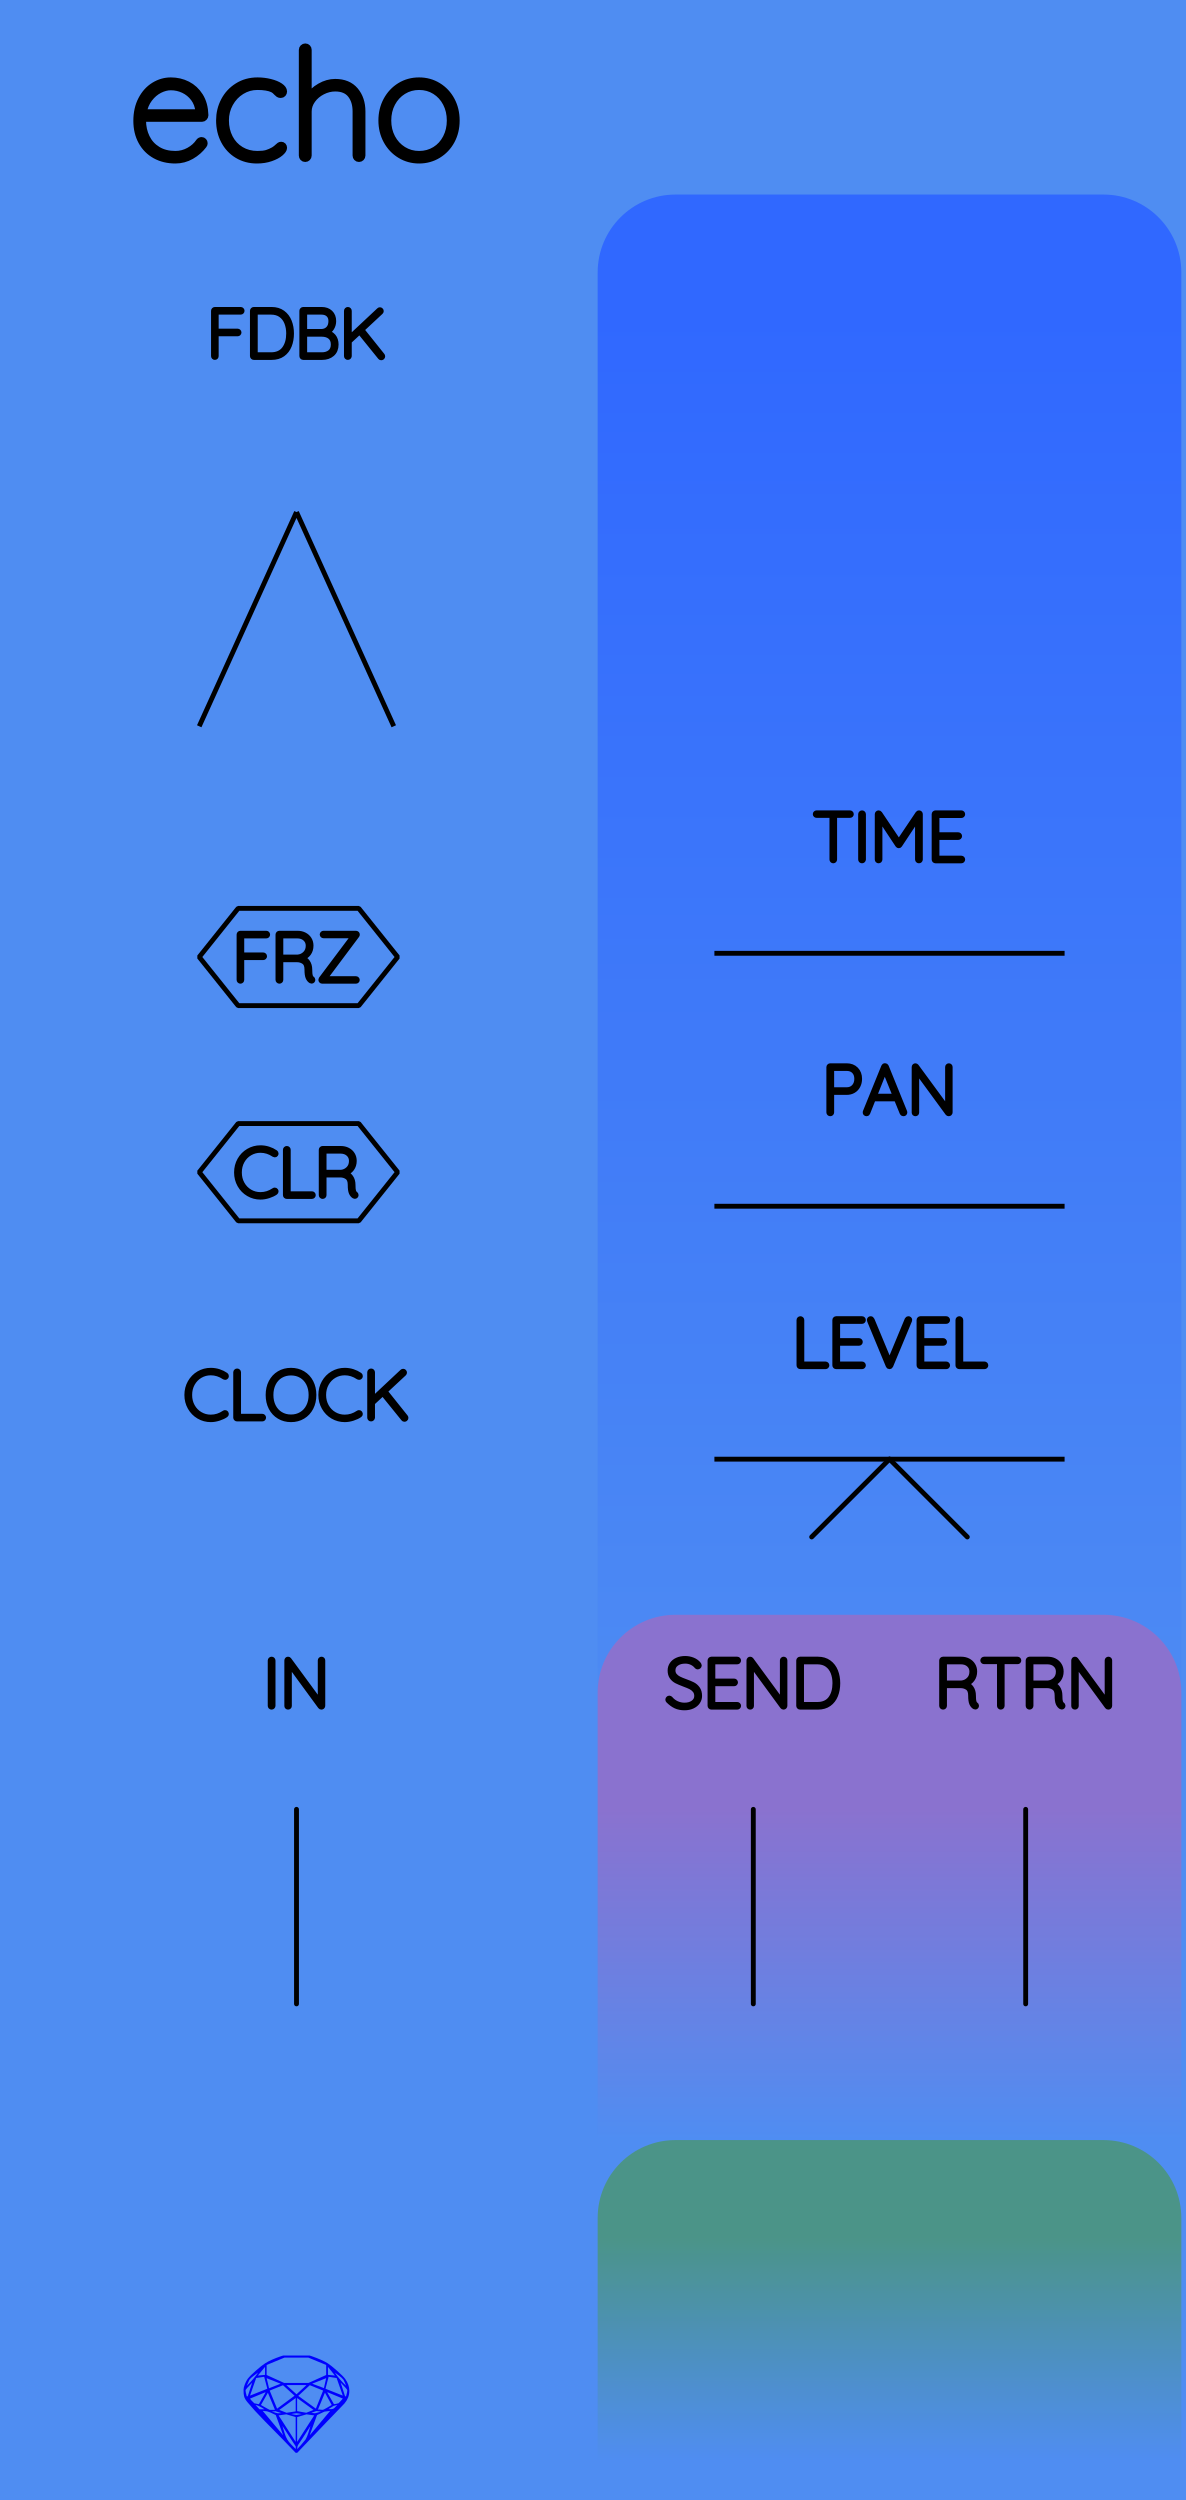
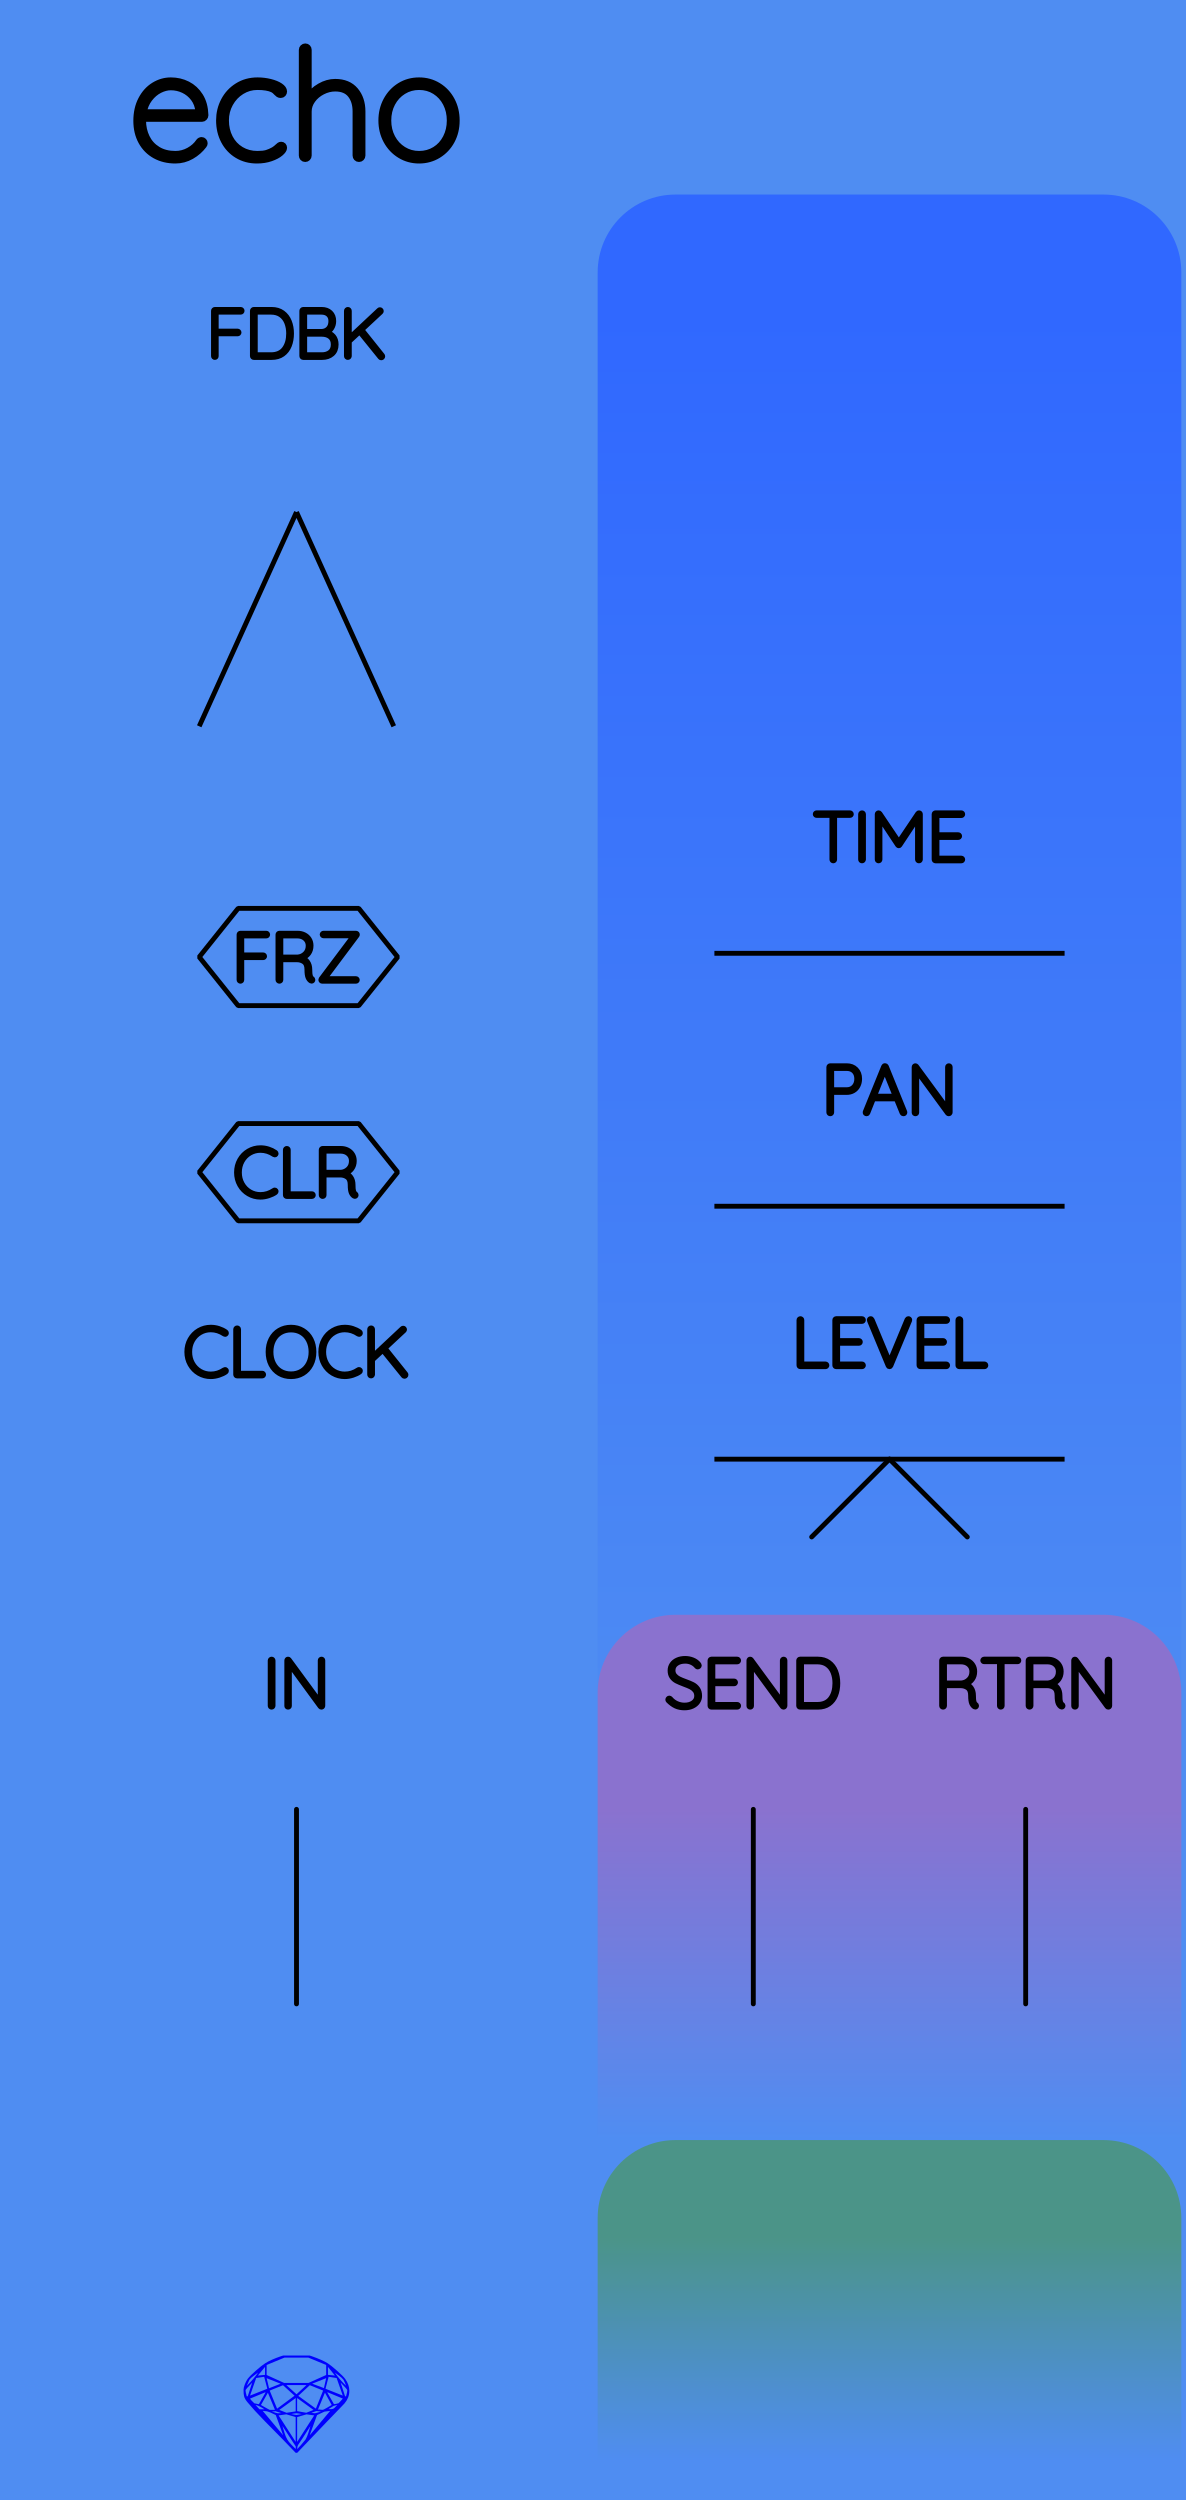
<svg xmlns="http://www.w3.org/2000/svg" width="60.96mm" height="128.50mm" viewBox="0 0 60.96 128.50">
  <g id="PanelLayer">
    <defs>
      <linearGradient id="gradient_controls" x1="0" y1="16" x2="0" y2="93" gradientUnits="userSpaceOnUse">
        <stop style="stop-color:#3068ff;stop-opacity:1;" offset="0" />
        <stop style="stop-color:#4f8df2;stop-opacity:1;" offset="1" />
      </linearGradient>
      <linearGradient id="gradient_send_return" x1="0" y1="93" x2="0" y2="110" gradientUnits="userSpaceOnUse">
        <stop style="stop-color:#8a72cf;stop-opacity:1;" offset="0" />
        <stop style="stop-color:#4f8df2;stop-opacity:1;" offset="1" />
      </linearGradient>
      <linearGradient id="gradient_env" x1="0" y1="115" x2="0" y2="126.5" gradientUnits="userSpaceOnUse">
        <stop style="stop-color:#4b9488;stop-opacity:1;" offset="0" />
        <stop style="stop-color:#4f8df2;stop-opacity:1;" offset="1" />
      </linearGradient>
    </defs>
    <rect id="border_rect" width="60.96" height="128.5" x="0" y="0" style="display:inline;fill:#4f8df2;fill-opacity:1;stroke:none;" />
    <path id="controls_art" d="M 30.72,93.00 L 30.72,14.00 A 4 4 0 0 1 34.72 10 L 56.72,10.00 A 4 4 0 0 1 60.72 14 L 60.72,10.00 L 60.72,93.00 z" style="fill:url(#gradient_controls);fill-opacity:1;stroke-width:0;" />
    <path id="send_return_art" d="M 30.72,110.00 L 30.72,87.00 A 4 4 0 0 1 34.72 83 L 56.72,83.00 A 4 4 0 0 1 60.72 87 L 60.72,83.00 L 60.72,110.00 z" style="fill:url(#gradient_send_return);fill-opacity:1;stroke-width:0;" />
    <path id="env_art" d="M 30.72,126.50 L 30.72,114.00 A 4 4 0 0 1 34.72 110 L 56.72,110.00 A 4 4 0 0 1 60.72 114 L 60.72,110.00 L 60.72,126.50 z" style="fill:url(#gradient_env);fill-opacity:1;stroke-width:0;" />
    <path id="model_name" d="M10.498 7.36Q10.498 7.414 10.467 7.453Q10.211 7.794 9.831 8.012Q9.45 8.229 9.016 8.229Q8.434 8.229 7.983 7.981Q7.533 7.732 7.281 7.274Q7.029 6.816 7.029 6.211Q7.029 5.59 7.273 5.121Q7.518 4.651 7.921 4.403Q8.325 4.154 8.783 4.154Q9.241 4.154 9.633 4.352Q10.024 4.55 10.273 4.946Q10.521 5.342 10.537 5.924Q10.537 5.986 10.49 6.036Q10.444 6.087 10.382 6.087H7.331V6.188Q7.331 6.669 7.525 7.069Q7.719 7.468 8.1 7.701Q8.48 7.934 9.016 7.934Q9.388 7.934 9.718 7.752Q10.048 7.569 10.234 7.29Q10.288 7.22 10.366 7.22Q10.42 7.22 10.459 7.263Q10.498 7.305 10.498 7.36ZM7.362 5.792H10.219V5.722Q10.18 5.326 9.966 5.043Q9.753 4.76 9.439 4.612Q9.124 4.465 8.783 4.465Q8.496 4.465 8.197 4.616Q7.898 4.767 7.669 5.066Q7.44 5.365 7.362 5.792ZM14.58 4.705Q14.58 4.767 14.538 4.814Q14.495 4.861 14.433 4.861Q14.363 4.861 14.328 4.837Q14.293 4.814 14.231 4.752Q14.13 4.635 14.021 4.581Q13.742 4.449 13.23 4.449Q12.787 4.449 12.411 4.682Q12.035 4.915 11.813 5.315Q11.592 5.714 11.592 6.188Q11.592 6.684 11.798 7.084Q12.004 7.484 12.38 7.709Q12.756 7.934 13.23 7.934Q13.54 7.934 13.719 7.88Q13.897 7.825 14.076 7.724Q14.2 7.647 14.293 7.554Q14.332 7.515 14.371 7.488Q14.41 7.461 14.448 7.461Q14.511 7.461 14.545 7.499Q14.58 7.538 14.58 7.6Q14.58 7.709 14.402 7.86Q14.223 8.012 13.909 8.12Q13.595 8.229 13.207 8.229Q12.648 8.229 12.209 7.965Q11.771 7.701 11.526 7.235Q11.282 6.77 11.282 6.188Q11.282 5.644 11.526 5.179Q11.771 4.713 12.217 4.434Q12.663 4.154 13.238 4.154Q13.571 4.154 13.886 4.232Q14.2 4.31 14.39 4.438Q14.58 4.566 14.58 4.705ZM18.608 5.73V7.996Q18.608 8.058 18.562 8.105Q18.515 8.151 18.453 8.151Q18.383 8.151 18.341 8.105Q18.298 8.058 18.298 7.996V5.73Q18.298 5.194 18.034 4.861Q17.77 4.527 17.227 4.527Q16.893 4.527 16.571 4.69Q16.249 4.853 16.047 5.132Q15.845 5.412 15.845 5.73V7.996Q15.845 8.058 15.799 8.105Q15.752 8.151 15.69 8.151Q15.62 8.151 15.578 8.105Q15.535 8.058 15.535 7.996V2.563Q15.535 2.501 15.582 2.455Q15.628 2.408 15.69 2.408Q15.76 2.408 15.803 2.455Q15.845 2.501 15.845 2.563V5.016Q16.063 4.674 16.447 4.453Q16.831 4.232 17.227 4.232Q17.894 4.232 18.251 4.655Q18.608 5.078 18.608 5.73ZM21.542 8.229Q21.006 8.229 20.568 7.961Q20.13 7.693 19.877 7.228Q19.625 6.762 19.625 6.195Q19.625 5.621 19.877 5.155Q20.13 4.69 20.564 4.422Q20.999 4.154 21.542 4.154Q22.078 4.154 22.516 4.422Q22.954 4.69 23.203 5.155Q23.451 5.621 23.451 6.195Q23.451 6.77 23.203 7.232Q22.954 7.693 22.516 7.961Q22.078 8.229 21.542 8.229ZM21.542 4.449Q21.092 4.449 20.723 4.678Q20.355 4.907 20.145 5.303Q19.936 5.699 19.936 6.195Q19.936 6.684 20.145 7.08Q20.355 7.476 20.723 7.705Q21.092 7.934 21.542 7.934Q22 7.934 22.365 7.709Q22.73 7.484 22.935 7.084Q23.141 6.684 23.141 6.195Q23.141 5.699 22.935 5.303Q22.73 4.907 22.365 4.678Q22 4.449 21.542 4.449Z" style="display:inline;stroke:#000000;stroke-width:0.35;stroke-linecap:round;stroke-linejoin:bevel" />
    <path id="sapphire_gemstone" d="m 17.955,122.900 q 0,0.342 -0.243,0.631 -0.044,0.052 -0.204,0.215 -0.187,0.19 -0.785,0.813 l -1.444,1.513 q -0.019,0.003 -0.044,0.003 -0.028,0 -0.041,-0.003 -0.083,-0.083 -0.648,-0.675 -0.469,-0.474 -0.934,-0.948 -0.557,-0.568 -0.898,-0.981 -0.132,-0.16 -0.168,-0.298 -0.028,-0.102 -0.028,-0.342 0,-0.11 0.072,-0.289 0.066,-0.165 0.141,-0.265 0.119,-0.157 0.422,-0.424 0.284,-0.251 0.474,-0.375 0.273,-0.179 0.819,-0.367 0.096,-0.033 0.11,-0.033 h 1.361 q 0.011,0 0.105,0.033 0.568,0.201 0.824,0.367 0.165,0.105 0.474,0.378 0.322,0.284 0.422,0.422 0.215,0.295 0.215,0.626 z m -0.168,-0.273 q -0.033,-0.107 -0.135,-0.309 -0.072,-0.094 -0.209,-0.198 -0.119,-0.085 -0.234,-0.171 0.245,0.364 0.579,0.678 z m -0.573,-0.524 -0.358,-0.446 v 0.411 z m 0.637,0.758 q 0,-0.052 -0.342,-0.394 l 0.229,0.703 h 0.05 q 0.063,-0.218 0.063,-0.309 z m -0.232,0.273 -0.317,-0.904 -0.411,-0.063 -0.16,0.615 z m 0.003,0.154 -0.772,-0.32 h -0.03 l 0.345,0.606 q 0.08,-0.003 0.234,-0.047 0.025,-0.014 0.223,-0.24 z m -0.857,-1.05 -0.719,0.284 0.604,0.226 z m 0,-0.163 v -0.515 l -0.918,-0.38 h -1.224 l -0.918,0.38 v 0.515 l 0.898,0.408 h 1.254 z m 0.573,1.538 q -0.069,0.011 -0.198,0.052 -0.085,0.055 -0.259,0.163 0.019,0 0.063,0.003 0.041,0 0.063,0 0.119,0 0.19,-0.069 0.072,-0.072 0.141,-0.149 z m -0.289,0.003 -0.347,-0.631 -0.364,0.879 q 0.025,-0.017 0.066,-0.017 0.03,0 0.085,0.011 0.058,0.008 0.088,0.008 0.05,0 0.229,-0.107 0.229,-0.138 0.243,-0.143 z m -0.441,-0.741 -0.684,-0.276 -0.593,0.548 0.904,0.656 z m -0.854,-0.284 h -1.036 l 0.524,0.474 z m 0.75,1.367 q -0.229,-0.03 -0.229,-0.03 -0.036,0 -0.273,0.094 l 0.19,0.019 q 0.011,0 0.311,-0.083 z m -0.389,-0.088 -0.843,-0.612 v 0.675 l 0.471,0.083 z m 0.854,0.05 q -0.099,0.006 -0.295,0.039 -0.011,0.003 -0.378,0.176 -0.13,0.347 -0.38,1.042 z m -2.544,-1.397 -0.719,-0.284 0.124,0.518 z m -0.802,-0.455 v -0.411 l -0.367,0.446 z m 1.516,1.072 -0.593,-0.54 -0.684,0.276 0.38,0.929 z m 0.369,0.943 q -0.033,-0.003 -0.135,-0.025 -0.085,-0.017 -0.138,-0.017 -0.052,0 -0.138,0.017 -0.102,0.022 -0.135,0.025 0.265,0.047 0.273,0.047 0.008,0 0.273,-0.047 z m -0.309,-0.138 v -0.686 l -0.843,0.612 0.372,0.146 z m 0.951,0.207 -0.397,-0.055 -0.48,0.141 v 1.276 z m -2.888,-2.202 q -0.119,0.085 -0.234,0.174 -0.146,0.107 -0.209,0.196 -0.044,0.105 -0.135,0.314 0.369,-0.364 0.579,-0.684 z m 0.477,0.832 -0.16,-0.615 -0.411,0.063 -0.317,0.904 z m 0.394,1.083 -0.364,-0.879 -0.356,0.631 q 0.435,0.251 0.452,0.251 0.091,0 0.267,-0.003 z m 1.822,0.83 q -0.132,0.212 -0.405,0.634 -0.077,0.107 -0.22,0.328 -0.058,0.105 -0.055,0.226 0.16,-0.152 0.433,-0.496 0.077,-0.13 0.141,-0.339 0.055,-0.176 0.107,-0.353 z m -1.494,-0.661 -0.27,-0.088 -0.008,-0.011 q -0.025,0 -0.107,0.011 -0.066,0.006 -0.107,0.006 0.273,0.091 0.311,0.091 0.025,0 0.182,-0.008 z m -0.81,-1.064 h -0.03 l -0.772,0.32 q 0.066,0.097 0.223,0.24 0.077,0.014 0.234,0.047 z m -0.689,-0.502 q -0.342,0.347 -0.342,0.394 0,0.08 0.063,0.309 h 0.05 z m 2.235,3.045 v -1.276 l -0.48,-0.141 -0.397,0.055 z m -1.607,-1.676 q -0.256,-0.182 -0.458,-0.223 0.066,0.077 0.204,0.223 z m 1.61,2.045 v -0.138 l -0.684,-1.05 q 0.052,0.176 0.107,0.353 0.063,0.209 0.141,0.339 0.069,0.119 0.204,0.259 0.116,0.119 0.232,0.237 z m -0.645,-0.706 q -0.116,-0.328 -0.38,-1.042 -0.135,-0.066 -0.273,-0.13 -0.16,-0.072 -0.289,-0.072 -0.052,0 -0.11,-0.014 z" style="stroke-width:0;fill:#0000ff;stroke:#2e2114;stroke-linecap:square;stroke-opacity:1" />
    <path d="M 15.24,93.00 L 15.24,103.00 " style="stroke:#000000;stroke-width:0.25;stroke-linecap:round;stroke-linejoin:bevel;stroke-dasharray:none" fill="none" />
    <path d="M13.961 87.749Q13.926 87.749 13.906 87.728Q13.887 87.707 13.887 87.675V85.353Q13.887 85.322 13.908 85.301Q13.929 85.279 13.961 85.279Q13.993 85.279 14.014 85.301Q14.035 85.322 14.035 85.353V87.675Q14.032 87.707 14.011 87.728Q13.989 87.749 13.961 87.749ZM16.593 85.346V87.671Q16.593 87.71 16.572 87.729Q16.551 87.749 16.519 87.749Q16.483 87.749 16.462 87.721L14.875 85.551V87.689Q14.875 87.714 14.855 87.731Q14.836 87.749 14.808 87.749Q14.776 87.749 14.758 87.731Q14.741 87.714 14.741 87.689V85.35Q14.741 85.315 14.76 85.297Q14.78 85.279 14.804 85.279Q14.836 85.279 14.857 85.304L16.459 87.488V85.346Q16.459 85.318 16.478 85.299Q16.498 85.279 16.526 85.279Q16.558 85.279 16.575 85.299Q16.593 85.318 16.593 85.346Z" style="stroke:#000000;stroke-width:0.25;stroke-linecap:round;stroke-linejoin:bevel" />
    <path d="M 38.72,93.00 L 38.72,103.00 " style="stroke:#000000;stroke-width:0.25;stroke-linecap:round;stroke-linejoin:bevel;stroke-dasharray:none" fill="none" />
    <path d="M34.346 87.414Q34.324 87.392 34.324 87.361Q34.324 87.333 34.349 87.306Q34.374 87.28 34.402 87.28Q34.434 87.28 34.462 87.311Q34.6 87.474 34.788 87.558Q34.977 87.643 35.185 87.643Q35.457 87.643 35.633 87.513Q35.81 87.382 35.81 87.167Q35.806 86.997 35.718 86.888Q35.63 86.779 35.501 86.713Q35.372 86.648 35.15 86.567Q34.907 86.475 34.771 86.405Q34.635 86.334 34.538 86.204Q34.441 86.073 34.441 85.862Q34.441 85.689 34.536 85.547Q34.631 85.406 34.808 85.325Q34.984 85.244 35.217 85.244Q35.425 85.244 35.612 85.32Q35.799 85.396 35.908 85.533Q35.944 85.583 35.944 85.608Q35.944 85.636 35.917 85.659Q35.891 85.682 35.859 85.682Q35.831 85.682 35.813 85.66Q35.714 85.533 35.559 85.459Q35.404 85.385 35.217 85.385Q34.949 85.385 34.771 85.512Q34.593 85.639 34.593 85.858Q34.593 86.01 34.679 86.115Q34.765 86.221 34.896 86.287Q35.026 86.352 35.22 86.422Q35.467 86.511 35.612 86.585Q35.757 86.659 35.859 86.8Q35.961 86.941 35.961 87.174Q35.961 87.336 35.866 87.477Q35.771 87.618 35.593 87.701Q35.414 87.784 35.185 87.784Q34.924 87.784 34.73 87.694Q34.536 87.604 34.346 87.414ZM37.965 87.678Q37.965 87.71 37.944 87.729Q37.923 87.749 37.895 87.749H36.565Q36.536 87.749 36.515 87.728Q36.494 87.707 36.494 87.678V85.35Q36.494 85.322 36.515 85.301Q36.536 85.279 36.565 85.279H37.895Q37.923 85.279 37.944 85.301Q37.965 85.322 37.965 85.35Q37.965 85.382 37.944 85.401Q37.923 85.421 37.895 85.421H36.642V86.405H37.736Q37.764 86.405 37.785 86.426Q37.806 86.447 37.806 86.475Q37.806 86.507 37.785 86.526Q37.764 86.546 37.736 86.546H36.642V87.608H37.895Q37.923 87.608 37.944 87.629Q37.965 87.65 37.965 87.678ZM40.346 85.346V87.671Q40.346 87.71 40.325 87.729Q40.304 87.749 40.272 87.749Q40.237 87.749 40.216 87.721L38.628 85.551V87.689Q38.628 87.714 38.609 87.731Q38.59 87.749 38.561 87.749Q38.529 87.749 38.512 87.731Q38.494 87.714 38.494 87.689V85.35Q38.494 85.315 38.514 85.297Q38.533 85.279 38.558 85.279Q38.59 85.279 38.611 85.304L40.212 87.488V85.346Q40.212 85.318 40.232 85.299Q40.251 85.279 40.279 85.279Q40.311 85.279 40.329 85.299Q40.346 85.318 40.346 85.346ZM43.063 86.514Q43.063 86.863 42.952 87.142Q42.84 87.421 42.611 87.585Q42.382 87.749 42.04 87.749H41.122Q41.094 87.749 41.073 87.728Q41.052 87.707 41.052 87.678V85.35Q41.052 85.322 41.073 85.301Q41.094 85.279 41.122 85.279H42.04Q42.378 85.279 42.609 85.449Q42.84 85.618 42.952 85.898Q43.063 86.179 43.063 86.514ZM42.914 86.514Q42.914 86.214 42.818 85.966Q42.721 85.717 42.518 85.569Q42.315 85.421 42.004 85.421H41.2V87.608H42.004Q42.463 87.608 42.689 87.306Q42.914 87.004 42.914 86.514Z" style="stroke:#000000;stroke-width:0.25;stroke-linecap:round;stroke-linejoin:bevel" />
    <path d="M 52.72,93.00 L 52.72,103.00 " style="stroke:#000000;stroke-width:0.25;stroke-linecap:round;stroke-linejoin:bevel;stroke-dasharray:none" fill="none" />
    <path d="M50.196 87.675Q50.196 87.707 50.176 87.726Q50.157 87.745 50.129 87.745Q50.108 87.745 50.097 87.738Q50.002 87.685 49.945 87.56Q49.889 87.435 49.889 87.149Q49.889 86.86 49.734 86.752Q49.578 86.645 49.374 86.645H48.548V87.678Q48.548 87.707 48.527 87.728Q48.506 87.749 48.474 87.749Q48.443 87.749 48.421 87.728Q48.4 87.707 48.4 87.678V85.35Q48.4 85.322 48.421 85.301Q48.443 85.279 48.471 85.279H49.402Q49.607 85.279 49.766 85.362Q49.924 85.445 50.012 85.59Q50.101 85.734 50.101 85.918Q50.101 86.154 49.975 86.324Q49.85 86.493 49.649 86.553Q49.818 86.606 49.928 86.763Q50.037 86.92 50.037 87.149Q50.037 87.385 50.067 87.479Q50.097 87.572 50.157 87.611Q50.196 87.636 50.196 87.675ZM49.42 86.504Q49.642 86.482 49.797 86.327Q49.953 86.172 49.953 85.921Q49.953 85.703 49.797 85.562Q49.642 85.421 49.385 85.421H48.548V86.504ZM52.369 85.346Q52.369 85.378 52.35 85.396Q52.33 85.413 52.298 85.413H51.512V87.678Q51.512 87.707 51.491 87.728Q51.469 87.749 51.441 87.749Q51.409 87.749 51.39 87.728Q51.371 87.707 51.371 87.678V85.413H50.584Q50.556 85.413 50.535 85.394Q50.513 85.375 50.513 85.346Q50.513 85.318 50.535 85.299Q50.556 85.279 50.584 85.279H52.298Q52.327 85.279 52.348 85.299Q52.369 85.318 52.369 85.346ZM54.641 87.675Q54.641 87.707 54.621 87.726Q54.602 87.745 54.574 87.745Q54.553 87.745 54.542 87.738Q54.447 87.685 54.39 87.56Q54.334 87.435 54.334 87.149Q54.334 86.86 54.179 86.752Q54.023 86.645 53.819 86.645H52.993V87.678Q52.993 87.707 52.972 87.728Q52.951 87.749 52.919 87.749Q52.888 87.749 52.866 87.728Q52.845 87.707 52.845 87.678V85.35Q52.845 85.322 52.866 85.301Q52.888 85.279 52.916 85.279H53.847Q54.052 85.279 54.211 85.362Q54.369 85.445 54.457 85.59Q54.546 85.734 54.546 85.918Q54.546 86.154 54.42 86.324Q54.295 86.493 54.094 86.553Q54.263 86.606 54.373 86.763Q54.482 86.92 54.482 87.149Q54.482 87.385 54.512 87.479Q54.542 87.572 54.602 87.611Q54.641 87.636 54.641 87.675ZM53.865 86.504Q54.087 86.482 54.242 86.327Q54.398 86.172 54.398 85.921Q54.398 85.703 54.242 85.562Q54.087 85.421 53.83 85.421H52.993V86.504ZM57.04 85.346V87.671Q57.04 87.71 57.019 87.729Q56.997 87.749 56.966 87.749Q56.93 87.749 56.909 87.721L55.322 85.551V87.689Q55.322 87.714 55.302 87.731Q55.283 87.749 55.255 87.749Q55.223 87.749 55.205 87.731Q55.188 87.714 55.188 87.689V85.35Q55.188 85.315 55.207 85.297Q55.227 85.279 55.251 85.279Q55.283 85.279 55.304 85.304L56.906 87.488V85.346Q56.906 85.318 56.925 85.299Q56.944 85.279 56.973 85.279Q57.005 85.279 57.022 85.299Q57.04 85.318 57.04 85.346Z" style="stroke:#000000;stroke-width:0.25;stroke-linecap:round;stroke-linejoin:bevel" />
-     <path d="M11.638 70.728Q11.638 70.756 11.624 70.774Q11.603 70.802 11.571 70.802Q11.557 70.802 11.529 70.788Q11.201 70.566 10.834 70.566Q10.537 70.566 10.289 70.712Q10.04 70.859 9.895 71.118Q9.751 71.377 9.751 71.702Q9.751 72.026 9.895 72.285Q10.04 72.545 10.289 72.691Q10.537 72.838 10.834 72.838Q11.204 72.838 11.525 72.619Q11.543 72.605 11.568 72.605Q11.603 72.605 11.624 72.633Q11.638 72.651 11.638 72.675Q11.638 72.711 11.61 72.732Q11.472 72.831 11.255 72.901Q11.038 72.972 10.834 72.972Q10.499 72.972 10.216 72.806Q9.934 72.64 9.768 72.349Q9.603 72.058 9.603 71.702Q9.603 71.345 9.768 71.054Q9.934 70.763 10.216 70.597Q10.499 70.432 10.834 70.432Q11.046 70.432 11.245 70.495Q11.444 70.559 11.606 70.671Q11.638 70.696 11.638 70.728ZM13.55 72.866Q13.55 72.897 13.529 72.917Q13.508 72.936 13.48 72.936H12.185Q12.153 72.936 12.134 72.915Q12.114 72.894 12.114 72.866V70.537Q12.114 70.509 12.136 70.488Q12.157 70.467 12.188 70.467Q12.22 70.467 12.241 70.488Q12.263 70.509 12.263 70.537V72.795H13.48Q13.508 72.795 13.529 72.816Q13.55 72.838 13.55 72.866ZM14.958 72.972Q14.616 72.972 14.348 72.811Q14.079 72.651 13.929 72.361Q13.78 72.072 13.78 71.702Q13.78 71.331 13.929 71.042Q14.079 70.753 14.348 70.592Q14.616 70.432 14.958 70.432Q15.3 70.432 15.568 70.592Q15.836 70.753 15.986 71.042Q16.136 71.331 16.136 71.702Q16.136 72.072 15.986 72.361Q15.836 72.651 15.568 72.811Q15.3 72.972 14.958 72.972ZM14.958 70.573Q14.658 70.573 14.423 70.714Q14.189 70.855 14.058 71.112Q13.928 71.37 13.928 71.702Q13.928 72.033 14.058 72.291Q14.189 72.548 14.423 72.689Q14.658 72.831 14.958 72.831Q15.258 72.831 15.492 72.689Q15.727 72.548 15.857 72.291Q15.988 72.033 15.988 71.702Q15.988 71.37 15.857 71.112Q15.727 70.855 15.492 70.714Q15.258 70.573 14.958 70.573ZM18.524 70.728Q18.524 70.756 18.51 70.774Q18.489 70.802 18.457 70.802Q18.443 70.802 18.415 70.788Q18.087 70.566 17.72 70.566Q17.424 70.566 17.175 70.712Q16.926 70.859 16.782 71.118Q16.637 71.377 16.637 71.702Q16.637 72.026 16.782 72.285Q16.926 72.545 17.175 72.691Q17.424 72.838 17.72 72.838Q18.09 72.838 18.412 72.619Q18.429 72.605 18.454 72.605Q18.489 72.605 18.51 72.633Q18.524 72.651 18.524 72.675Q18.524 72.711 18.496 72.732Q18.359 72.831 18.142 72.901Q17.925 72.972 17.72 72.972Q17.385 72.972 17.103 72.806Q16.82 72.64 16.655 72.349Q16.489 72.058 16.489 71.702Q16.489 71.345 16.655 71.054Q16.82 70.763 17.103 70.597Q17.385 70.432 17.72 70.432Q17.932 70.432 18.131 70.495Q18.33 70.559 18.493 70.671Q18.524 70.696 18.524 70.728ZM20.867 72.88Q20.867 72.919 20.84 72.936Q20.814 72.954 20.786 72.954Q20.757 72.954 20.736 72.929L19.678 71.621L19.149 72.111V72.862Q19.145 72.894 19.124 72.915Q19.103 72.936 19.075 72.936Q19.039 72.936 19.02 72.915Q19.001 72.894 19.001 72.862V70.541Q19.001 70.509 19.022 70.488Q19.043 70.467 19.075 70.467Q19.106 70.467 19.128 70.488Q19.149 70.509 19.149 70.541V71.931L20.673 70.502Q20.694 70.481 20.722 70.481Q20.75 70.481 20.772 70.502Q20.793 70.523 20.793 70.552Q20.793 70.58 20.772 70.601L19.794 71.511L20.849 72.831Q20.867 72.855 20.867 72.88Z" style="stroke:#000000;stroke-width:0.25;stroke-linecap:round;stroke-linejoin:bevel" />
+     <path d="M11.638 68.515Q11.638 68.544 11.624 68.561Q11.603 68.59 11.571 68.59Q11.557 68.59 11.529 68.575Q11.201 68.353 10.834 68.353Q10.537 68.353 10.289 68.5Q10.04 68.646 9.895 68.905Q9.751 69.165 9.751 69.489Q9.751 69.814 9.895 70.073Q10.04 70.332 10.289 70.479Q10.537 70.625 10.834 70.625Q11.204 70.625 11.525 70.406Q11.543 70.392 11.568 70.392Q11.603 70.392 11.624 70.42Q11.638 70.438 11.638 70.463Q11.638 70.498 11.61 70.519Q11.472 70.618 11.255 70.689Q11.038 70.759 10.834 70.759Q10.499 70.759 10.216 70.593Q9.934 70.427 9.768 70.136Q9.603 69.845 9.603 69.489Q9.603 69.133 9.768 68.842Q9.934 68.551 10.216 68.385Q10.499 68.219 10.834 68.219Q11.046 68.219 11.245 68.283Q11.444 68.346 11.606 68.459Q11.638 68.484 11.638 68.515ZM13.55 70.653Q13.55 70.685 13.529 70.704Q13.508 70.724 13.48 70.724H12.185Q12.153 70.724 12.134 70.703Q12.114 70.681 12.114 70.653V68.325Q12.114 68.297 12.136 68.276Q12.157 68.254 12.188 68.254Q12.22 68.254 12.241 68.276Q12.263 68.297 12.263 68.325V70.583H13.48Q13.508 70.583 13.529 70.604Q13.55 70.625 13.55 70.653ZM14.958 70.759Q14.616 70.759 14.348 70.599Q14.079 70.438 13.929 70.149Q13.78 69.859 13.78 69.489Q13.78 69.119 13.929 68.829Q14.079 68.54 14.348 68.38Q14.616 68.219 14.958 68.219Q15.3 68.219 15.568 68.38Q15.836 68.54 15.986 68.829Q16.136 69.119 16.136 69.489Q16.136 69.859 15.986 70.149Q15.836 70.438 15.568 70.599Q15.3 70.759 14.958 70.759ZM14.958 68.36Q14.658 68.36 14.423 68.501Q14.189 68.642 14.058 68.9Q13.928 69.157 13.928 69.489Q13.928 69.821 14.058 70.078Q14.189 70.336 14.423 70.477Q14.658 70.618 14.958 70.618Q15.258 70.618 15.492 70.477Q15.727 70.336 15.857 70.078Q15.988 69.821 15.988 69.489Q15.988 69.157 15.857 68.9Q15.727 68.642 15.492 68.501Q15.258 68.36 14.958 68.36ZM18.524 68.515Q18.524 68.544 18.51 68.561Q18.489 68.59 18.457 68.59Q18.443 68.59 18.415 68.575Q18.087 68.353 17.72 68.353Q17.424 68.353 17.175 68.5Q16.926 68.646 16.782 68.905Q16.637 69.165 16.637 69.489Q16.637 69.814 16.782 70.073Q16.926 70.332 17.175 70.479Q17.424 70.625 17.72 70.625Q18.09 70.625 18.412 70.406Q18.429 70.392 18.454 70.392Q18.489 70.392 18.51 70.42Q18.524 70.438 18.524 70.463Q18.524 70.498 18.496 70.519Q18.359 70.618 18.142 70.689Q17.925 70.759 17.72 70.759Q17.385 70.759 17.103 70.593Q16.82 70.427 16.655 70.136Q16.489 69.845 16.489 69.489Q16.489 69.133 16.655 68.842Q16.82 68.551 17.103 68.385Q17.385 68.219 17.72 68.219Q17.932 68.219 18.131 68.283Q18.33 68.346 18.493 68.459Q18.524 68.484 18.524 68.515ZM20.867 70.667Q20.867 70.706 20.84 70.724Q20.814 70.742 20.786 70.742Q20.757 70.742 20.736 70.717L19.678 69.408L19.149 69.898V70.65Q19.145 70.681 19.124 70.703Q19.103 70.724 19.075 70.724Q19.039 70.724 19.02 70.703Q19.001 70.681 19.001 70.65V68.329Q19.001 68.297 19.022 68.276Q19.043 68.254 19.075 68.254Q19.106 68.254 19.128 68.276Q19.149 68.297 19.149 68.329V69.718L20.673 68.29Q20.694 68.269 20.722 68.269Q20.75 68.269 20.772 68.29Q20.793 68.311 20.793 68.339Q20.793 68.367 20.772 68.388L19.794 69.299L20.849 70.618Q20.867 70.643 20.867 70.667Z" style="stroke:#000000;stroke-width:0.25;stroke-linecap:round;stroke-linejoin:bevel" />
    <path d="M 36.72,49.00 L 54.72,49.00 z " style="stroke:#000000;stroke-width:0.25;stroke-linecap:round;stroke-linejoin:bevel;stroke-dasharray:none" />
    <path d="M43.759 41.846Q43.759 41.878 43.739 41.896Q43.72 41.913 43.688 41.913H42.901V44.178Q42.901 44.206 42.88 44.228Q42.859 44.249 42.831 44.249Q42.799 44.249 42.78 44.228Q42.76 44.206 42.76 44.178V41.913H41.974Q41.945 41.913 41.924 41.894Q41.903 41.875 41.903 41.846Q41.903 41.818 41.924 41.799Q41.945 41.779 41.974 41.779H43.688Q43.716 41.779 43.737 41.799Q43.759 41.818 43.759 41.846ZM44.309 44.249Q44.274 44.249 44.254 44.228Q44.235 44.206 44.235 44.175V41.853Q44.235 41.822 44.256 41.801Q44.277 41.779 44.309 41.779Q44.341 41.779 44.362 41.801Q44.383 41.822 44.383 41.853V44.175Q44.379 44.206 44.358 44.228Q44.337 44.249 44.309 44.249ZM47.307 41.85V44.178Q47.307 44.206 47.285 44.228Q47.262 44.249 47.233 44.249Q47.202 44.249 47.181 44.228Q47.159 44.206 47.159 44.178V42.069L46.249 43.444Q46.231 43.473 46.2 43.473Q46.161 43.473 46.143 43.444L45.23 42.065V44.178Q45.23 44.206 45.209 44.228Q45.187 44.249 45.159 44.249Q45.127 44.249 45.108 44.228Q45.089 44.206 45.089 44.178V41.85Q45.089 41.825 45.108 41.802Q45.127 41.779 45.156 41.779Q45.201 41.779 45.223 41.811L46.2 43.265L47.177 41.811Q47.205 41.772 47.244 41.779Q47.272 41.783 47.29 41.802Q47.307 41.822 47.307 41.85ZM49.484 44.178Q49.484 44.21 49.463 44.229Q49.442 44.249 49.414 44.249H48.084Q48.055 44.249 48.034 44.228Q48.013 44.206 48.013 44.178V41.85Q48.013 41.822 48.034 41.801Q48.055 41.779 48.084 41.779H49.414Q49.442 41.779 49.463 41.801Q49.484 41.822 49.484 41.85Q49.484 41.882 49.463 41.901Q49.442 41.92 49.414 41.92H48.161V42.905H49.255Q49.283 42.905 49.304 42.926Q49.325 42.947 49.325 42.975Q49.325 43.007 49.304 43.026Q49.283 43.046 49.255 43.046H48.161V44.108H49.414Q49.442 44.108 49.463 44.129Q49.484 44.15 49.484 44.178Z" style="stroke:#000000;stroke-width:0.25;stroke-linecap:round;stroke-linejoin:bevel" />
    <path d="M12.444 15.975Q12.444 16.007 12.423 16.026Q12.402 16.046 12.374 16.046H11.114V17.019H12.215Q12.243 17.019 12.264 17.04Q12.286 17.061 12.286 17.09Q12.286 17.122 12.264 17.141Q12.243 17.16 12.215 17.16H11.114V18.303Q11.114 18.331 11.095 18.353Q11.075 18.374 11.044 18.374Q11.012 18.374 10.993 18.353Q10.973 18.331 10.973 18.303V15.975Q10.973 15.947 10.994 15.926Q11.015 15.904 11.044 15.904H12.374Q12.402 15.904 12.423 15.926Q12.444 15.947 12.444 15.975ZM14.984 17.139Q14.984 17.488 14.873 17.767Q14.762 18.046 14.533 18.21Q14.303 18.374 13.961 18.374H13.044Q13.016 18.374 12.995 18.353Q12.973 18.331 12.973 18.303V15.975Q12.973 15.947 12.995 15.926Q13.016 15.904 13.044 15.904H13.961Q14.3 15.904 14.531 16.074Q14.762 16.243 14.873 16.523Q14.984 16.804 14.984 17.139ZM14.836 17.139Q14.836 16.839 14.739 16.59Q14.642 16.342 14.439 16.194Q14.236 16.046 13.926 16.046H13.122V18.233H13.926Q14.384 18.233 14.61 17.931Q14.836 17.63 14.836 17.139ZM17.277 17.707Q17.277 18.028 17.074 18.201Q16.872 18.374 16.558 18.374H15.584Q15.556 18.374 15.535 18.353Q15.513 18.331 15.513 18.303V15.975Q15.513 15.947 15.535 15.926Q15.556 15.904 15.584 15.904H16.533Q16.815 15.904 16.985 16.067Q17.154 16.229 17.154 16.504Q17.154 16.702 17.055 16.862Q16.956 17.023 16.78 17.083Q17.006 17.125 17.142 17.287Q17.277 17.45 17.277 17.707ZM16.515 16.046H15.662V17.037H16.515Q16.734 17.033 16.87 16.894Q17.006 16.755 17.006 16.501Q17.006 16.292 16.877 16.169Q16.748 16.046 16.515 16.046ZM17.129 17.707Q17.129 17.446 16.967 17.314Q16.805 17.181 16.54 17.181H15.662V18.233H16.54Q16.805 18.233 16.967 18.1Q17.129 17.968 17.129 17.707ZM19.673 18.317Q19.673 18.356 19.646 18.374Q19.62 18.392 19.591 18.392Q19.563 18.392 19.542 18.367L18.484 17.058L17.955 17.548V18.3Q17.951 18.331 17.93 18.353Q17.909 18.374 17.881 18.374Q17.845 18.374 17.826 18.353Q17.806 18.331 17.806 18.3V15.979Q17.806 15.947 17.828 15.926Q17.849 15.904 17.881 15.904Q17.912 15.904 17.933 15.926Q17.955 15.947 17.955 15.979V17.368L19.479 15.94Q19.5 15.918 19.528 15.918Q19.556 15.918 19.577 15.94Q19.599 15.961 19.599 15.989Q19.599 16.017 19.577 16.038L18.6 16.949L19.655 18.268Q19.673 18.293 19.673 18.317Z" style="stroke:#000000;stroke-width:0.25;stroke-linecap:round;stroke-linejoin:bevel" />
    <path d="M 15.24,26.32 L 10.24,37.33 z L 20.24,37.33 z " style="stroke:#000000;stroke-width:0.25;stroke-linecap:round;stroke-linejoin:bevel;stroke-dasharray:none" />
    <path d="M 36.72,62.00 L 54.72,62.00 z " style="stroke:#000000;stroke-width:0.25;stroke-linecap:round;stroke-linejoin:bevel;stroke-dasharray:none" />
    <path d="M44.185 55.453Q44.185 55.651 44.102 55.811Q44.02 55.972 43.868 56.062Q43.716 56.152 43.519 56.152H42.75V57.178Q42.75 57.206 42.727 57.228Q42.704 57.249 42.675 57.249Q42.644 57.249 42.623 57.228Q42.601 57.206 42.601 57.178V54.85Q42.601 54.822 42.623 54.801Q42.644 54.779 42.672 54.779H43.519Q43.819 54.779 44.002 54.966Q44.185 55.153 44.185 55.453ZM44.037 55.453Q44.037 55.21 43.898 55.065Q43.759 54.92 43.519 54.92H42.75V56.011H43.519Q43.755 56.011 43.896 55.854Q44.037 55.697 44.037 55.453ZM46.51 57.182Q46.51 57.214 46.489 57.231Q46.468 57.249 46.436 57.249Q46.411 57.249 46.392 57.236Q46.373 57.224 46.366 57.203L46.069 56.476L46.073 56.483H44.891L44.605 57.203Q44.588 57.249 44.542 57.249Q44.51 57.249 44.491 57.231Q44.471 57.214 44.468 57.189Q44.464 57.175 44.471 57.154L45.42 54.818Q45.431 54.79 45.447 54.781Q45.462 54.772 45.487 54.772Q45.54 54.772 45.558 54.818L46.507 57.154Q46.51 57.164 46.51 57.182ZM44.947 56.342H46.016L45.477 55.012ZM48.839 54.846V57.171Q48.839 57.21 48.817 57.229Q48.796 57.249 48.764 57.249Q48.729 57.249 48.708 57.221L47.12 55.051V57.189Q47.12 57.214 47.101 57.231Q47.082 57.249 47.053 57.249Q47.022 57.249 47.004 57.231Q46.986 57.214 46.986 57.189V54.85Q46.986 54.815 47.006 54.797Q47.025 54.779 47.05 54.779Q47.082 54.779 47.103 54.804L48.705 56.988V54.846Q48.705 54.818 48.724 54.799Q48.743 54.779 48.772 54.779Q48.803 54.779 48.821 54.799Q48.839 54.818 48.839 54.846Z" style="stroke:#000000;stroke-width:0.25;stroke-linecap:round;stroke-linejoin:bevel" />
    <path d="M 36.72,75.00 L 54.72,75.00 z " style="stroke:#000000;stroke-width:0.25;stroke-linecap:round;stroke-linejoin:bevel;stroke-dasharray:none" />
    <path d="M 45.72,75.00 L 41.72,79.00 " style="stroke:#000000;stroke-width:0.25;stroke-linecap:round;stroke-linejoin:bevel;stroke-dasharray:none" fill="none" />
    <path d="M 45.72,75.00 L 49.72,79.00 " style="stroke:#000000;stroke-width:0.25;stroke-linecap:round;stroke-linejoin:bevel;stroke-dasharray:none" fill="none" />
    <path d="M42.503 70.178Q42.503 70.21 42.481 70.229Q42.46 70.249 42.432 70.249H41.137Q41.106 70.249 41.086 70.228Q41.067 70.207 41.067 70.178V67.85Q41.067 67.822 41.088 67.801Q41.109 67.779 41.141 67.779Q41.173 67.779 41.194 67.801Q41.215 67.822 41.215 67.85V70.108H42.432Q42.46 70.108 42.481 70.129Q42.503 70.15 42.503 70.178ZM44.379 70.178Q44.379 70.21 44.358 70.229Q44.337 70.249 44.309 70.249H42.979Q42.951 70.249 42.929 70.228Q42.908 70.207 42.908 70.178V67.85Q42.908 67.822 42.929 67.801Q42.951 67.779 42.979 67.779H44.309Q44.337 67.779 44.358 67.801Q44.379 67.822 44.379 67.85Q44.379 67.882 44.358 67.901Q44.337 67.921 44.309 67.921H43.056V68.905H44.15Q44.178 68.905 44.2 68.926Q44.221 68.947 44.221 68.975Q44.221 69.007 44.2 69.026Q44.178 69.046 44.15 69.046H43.056V70.108H44.309Q44.337 70.108 44.358 70.129Q44.379 70.15 44.379 70.178ZM46.761 67.843Q46.761 67.857 46.754 67.878L45.787 70.203Q45.766 70.249 45.72 70.249Q45.699 70.249 45.679 70.237Q45.66 70.224 45.653 70.203L44.693 67.889Q44.683 67.868 44.683 67.846Q44.683 67.818 44.702 67.799Q44.722 67.779 44.75 67.779Q44.803 67.779 44.828 67.836L45.724 69.991L46.623 67.825Q46.648 67.779 46.69 67.779Q46.722 67.779 46.741 67.797Q46.761 67.815 46.761 67.843ZM48.708 70.178Q48.708 70.21 48.687 70.229Q48.666 70.249 48.638 70.249H47.307Q47.279 70.249 47.258 70.228Q47.237 70.207 47.237 70.178V67.85Q47.237 67.822 47.258 67.801Q47.279 67.779 47.307 67.779H48.638Q48.666 67.779 48.687 67.801Q48.708 67.822 48.708 67.85Q48.708 67.882 48.687 67.901Q48.666 67.921 48.638 67.921H47.385V68.905H48.479Q48.507 68.905 48.528 68.926Q48.549 68.947 48.549 68.975Q48.549 69.007 48.528 69.026Q48.507 69.046 48.479 69.046H47.385V70.108H48.638Q48.666 70.108 48.687 70.129Q48.708 70.15 48.708 70.178ZM50.673 70.178Q50.673 70.21 50.652 70.229Q50.631 70.249 50.602 70.249H49.308Q49.276 70.249 49.257 70.228Q49.237 70.207 49.237 70.178V67.85Q49.237 67.822 49.258 67.801Q49.279 67.779 49.311 67.779Q49.343 67.779 49.364 67.801Q49.385 67.822 49.385 67.85V70.108H50.602Q50.631 70.108 50.652 70.129Q50.673 70.15 50.673 70.178Z" style="stroke:#000000;stroke-width:0.25;stroke-linecap:round;stroke-linejoin:bevel" />
    <path d="M13.758 48.037Q13.758 48.069 13.737 48.089Q13.716 48.108 13.688 48.108H12.428V49.082H13.529Q13.557 49.082 13.578 49.103Q13.6 49.124 13.6 49.152Q13.6 49.184 13.578 49.203Q13.557 49.223 13.529 49.223H12.428V50.366Q12.428 50.394 12.409 50.415Q12.39 50.436 12.358 50.436Q12.326 50.436 12.307 50.415Q12.287 50.394 12.287 50.366V48.037Q12.287 48.009 12.308 47.988Q12.33 47.967 12.358 47.967H13.688Q13.716 47.967 13.737 47.988Q13.758 48.009 13.758 48.037ZM16.083 50.362Q16.083 50.394 16.064 50.413Q16.044 50.433 16.016 50.433Q15.995 50.433 15.984 50.426Q15.889 50.373 15.833 50.248Q15.776 50.122 15.776 49.837Q15.776 49.547 15.621 49.44Q15.466 49.332 15.261 49.332H14.436V50.366Q14.436 50.394 14.415 50.415Q14.393 50.436 14.362 50.436Q14.33 50.436 14.309 50.415Q14.287 50.394 14.287 50.366V48.037Q14.287 48.009 14.309 47.988Q14.33 47.967 14.358 47.967H15.289Q15.494 47.967 15.653 48.05Q15.812 48.133 15.9 48.277Q15.988 48.422 15.988 48.605Q15.988 48.842 15.863 49.011Q15.737 49.18 15.536 49.24Q15.706 49.293 15.815 49.45Q15.924 49.607 15.924 49.837Q15.924 50.073 15.954 50.166Q15.984 50.26 16.044 50.299Q16.083 50.323 16.083 50.362ZM15.307 49.191Q15.529 49.17 15.684 49.015Q15.84 48.859 15.84 48.609Q15.84 48.39 15.684 48.249Q15.529 48.108 15.272 48.108H14.436V49.191ZM18.366 50.369Q18.366 50.398 18.344 50.417Q18.323 50.436 18.295 50.436H16.559Q16.528 50.436 16.508 50.413Q16.489 50.391 16.489 50.362Q16.489 50.338 16.503 50.32L18.168 48.101H16.63Q16.602 48.101 16.581 48.081Q16.559 48.062 16.559 48.034Q16.559 48.006 16.581 47.986Q16.602 47.967 16.63 47.967H18.288Q18.33 47.967 18.35 47.988Q18.369 48.009 18.369 48.037Q18.369 48.062 18.355 48.08L16.693 50.302H18.295Q18.323 50.302 18.344 50.323Q18.366 50.345 18.366 50.369Z" style="stroke:#000000;stroke-width:0.25;stroke-linecap:round;stroke-linejoin:bevel" />
    <path d="M 10.24,49.19 L 12.24,46.69 L 18.44,46.69 L 20.44,49.19 L 18.44,51.69 L 12.24,51.69 z " style="stroke:#000000;stroke-width:0.25;stroke-linecap:round;stroke-linejoin:bevel;stroke-dasharray:none" fill="none" />
    <path d="M14.192 59.29Q14.192 59.319 14.178 59.336Q14.157 59.364 14.125 59.364Q14.111 59.364 14.083 59.35Q13.755 59.128 13.388 59.128Q13.092 59.128 12.843 59.275Q12.594 59.421 12.45 59.68Q12.305 59.94 12.305 60.264Q12.305 60.589 12.45 60.848Q12.594 61.107 12.843 61.254Q13.092 61.4 13.388 61.4Q13.758 61.4 14.079 61.181Q14.097 61.167 14.122 61.167Q14.157 61.167 14.178 61.195Q14.192 61.213 14.192 61.238Q14.192 61.273 14.164 61.294Q14.026 61.393 13.809 61.464Q13.592 61.534 13.388 61.534Q13.053 61.534 12.771 61.368Q12.488 61.203 12.322 60.911Q12.157 60.62 12.157 60.264Q12.157 59.908 12.322 59.617Q12.488 59.326 12.771 59.16Q13.053 58.994 13.388 58.994Q13.6 58.994 13.799 59.058Q13.998 59.121 14.161 59.234Q14.192 59.259 14.192 59.29ZM16.104 61.428Q16.104 61.46 16.083 61.479Q16.062 61.499 16.034 61.499H14.739Q14.707 61.499 14.688 61.478Q14.668 61.456 14.668 61.428V59.1Q14.668 59.072 14.69 59.051Q14.711 59.029 14.743 59.029Q14.774 59.029 14.796 59.051Q14.817 59.072 14.817 59.1V61.358H16.034Q16.062 61.358 16.083 61.379Q16.104 61.4 16.104 61.428ZM18.306 61.425Q18.306 61.456 18.286 61.476Q18.267 61.495 18.239 61.495Q18.217 61.495 18.207 61.488Q18.112 61.435 18.055 61.31Q17.999 61.185 17.999 60.899Q17.999 60.61 17.843 60.502Q17.688 60.395 17.484 60.395H16.658V61.428Q16.658 61.456 16.637 61.478Q16.616 61.499 16.584 61.499Q16.552 61.499 16.531 61.478Q16.51 61.456 16.51 61.428V59.1Q16.51 59.072 16.531 59.051Q16.552 59.029 16.581 59.029H17.512Q17.716 59.029 17.875 59.112Q18.034 59.195 18.122 59.34Q18.21 59.484 18.21 59.668Q18.21 59.904 18.085 60.074Q17.96 60.243 17.759 60.303Q17.928 60.356 18.038 60.513Q18.147 60.67 18.147 60.899Q18.147 61.136 18.177 61.229Q18.207 61.322 18.267 61.361Q18.306 61.386 18.306 61.425ZM17.529 60.254Q17.752 60.232 17.907 60.077Q18.062 59.922 18.062 59.671Q18.062 59.453 17.907 59.312Q17.752 59.17 17.494 59.17H16.658V60.254Z" style="stroke:#000000;stroke-width:0.25;stroke-linecap:round;stroke-linejoin:bevel" />
    <path d="M 10.24,60.25 L 12.24,57.75 L 18.44,57.75 L 20.44,60.25 L 18.44,62.75 L 12.24,62.75 z " style="stroke:#000000;stroke-width:0.25;stroke-linecap:round;stroke-linejoin:bevel;stroke-dasharray:none" fill="none" />
  </g>
</svg>
